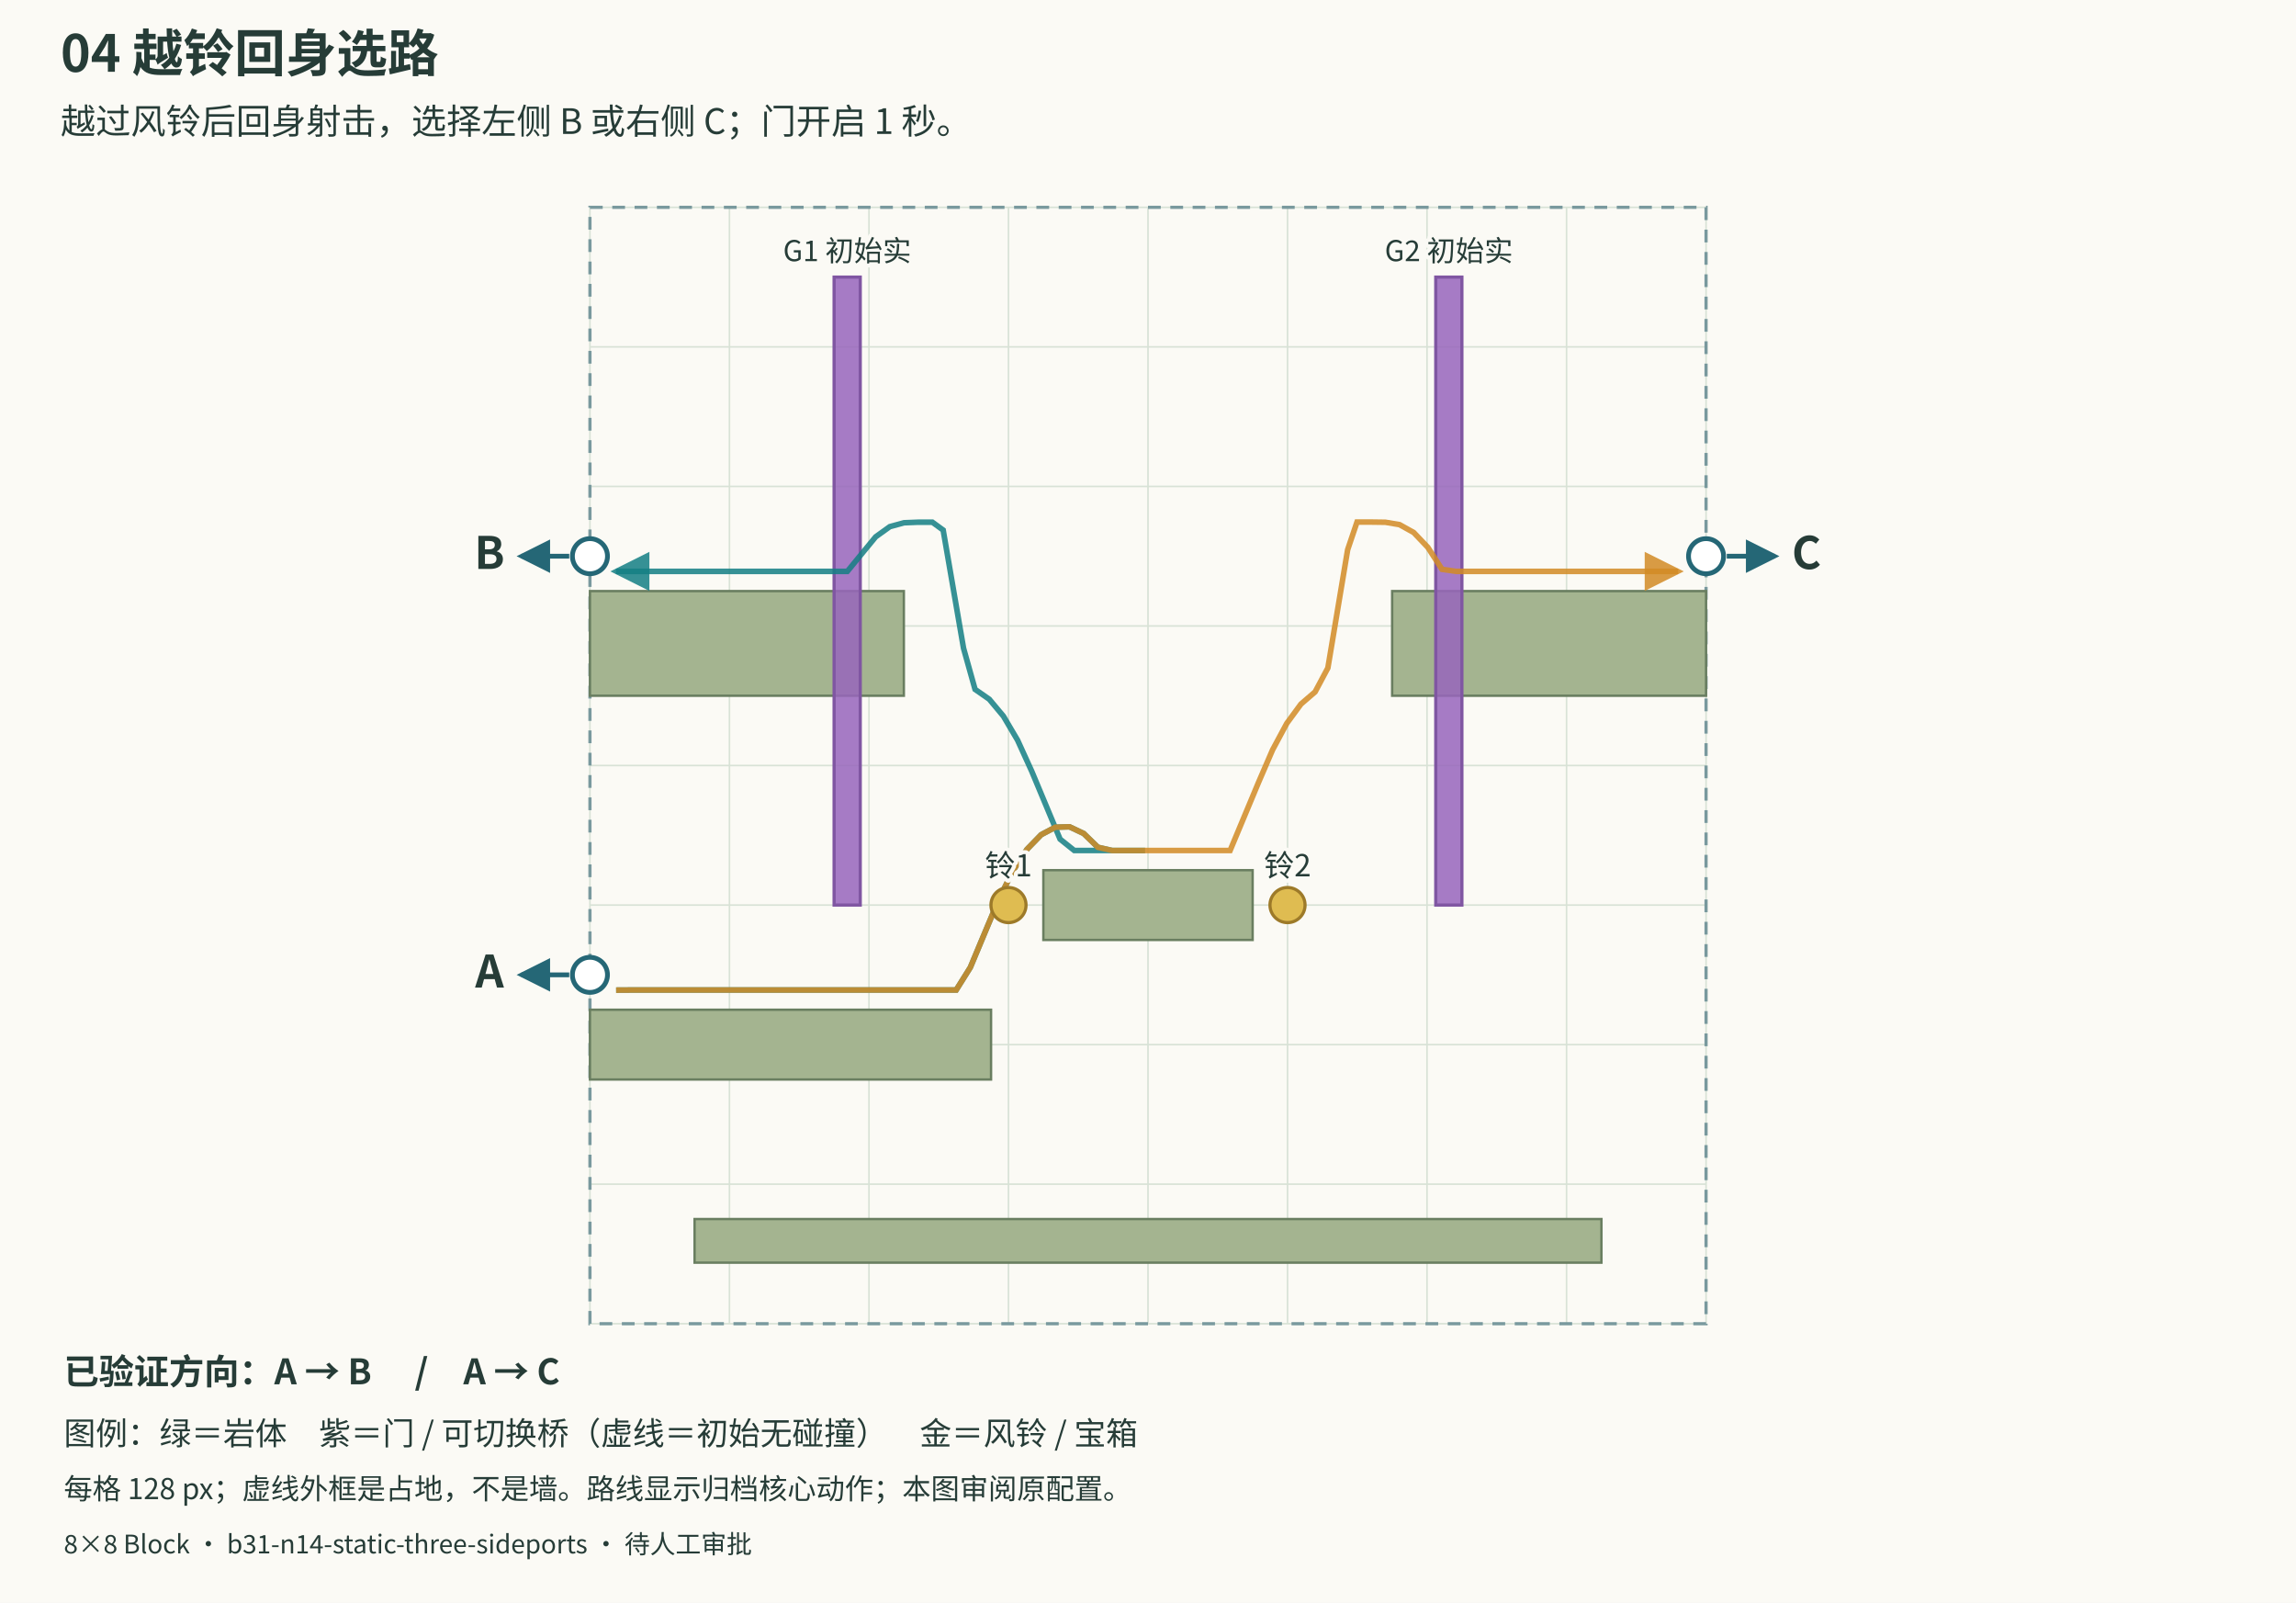
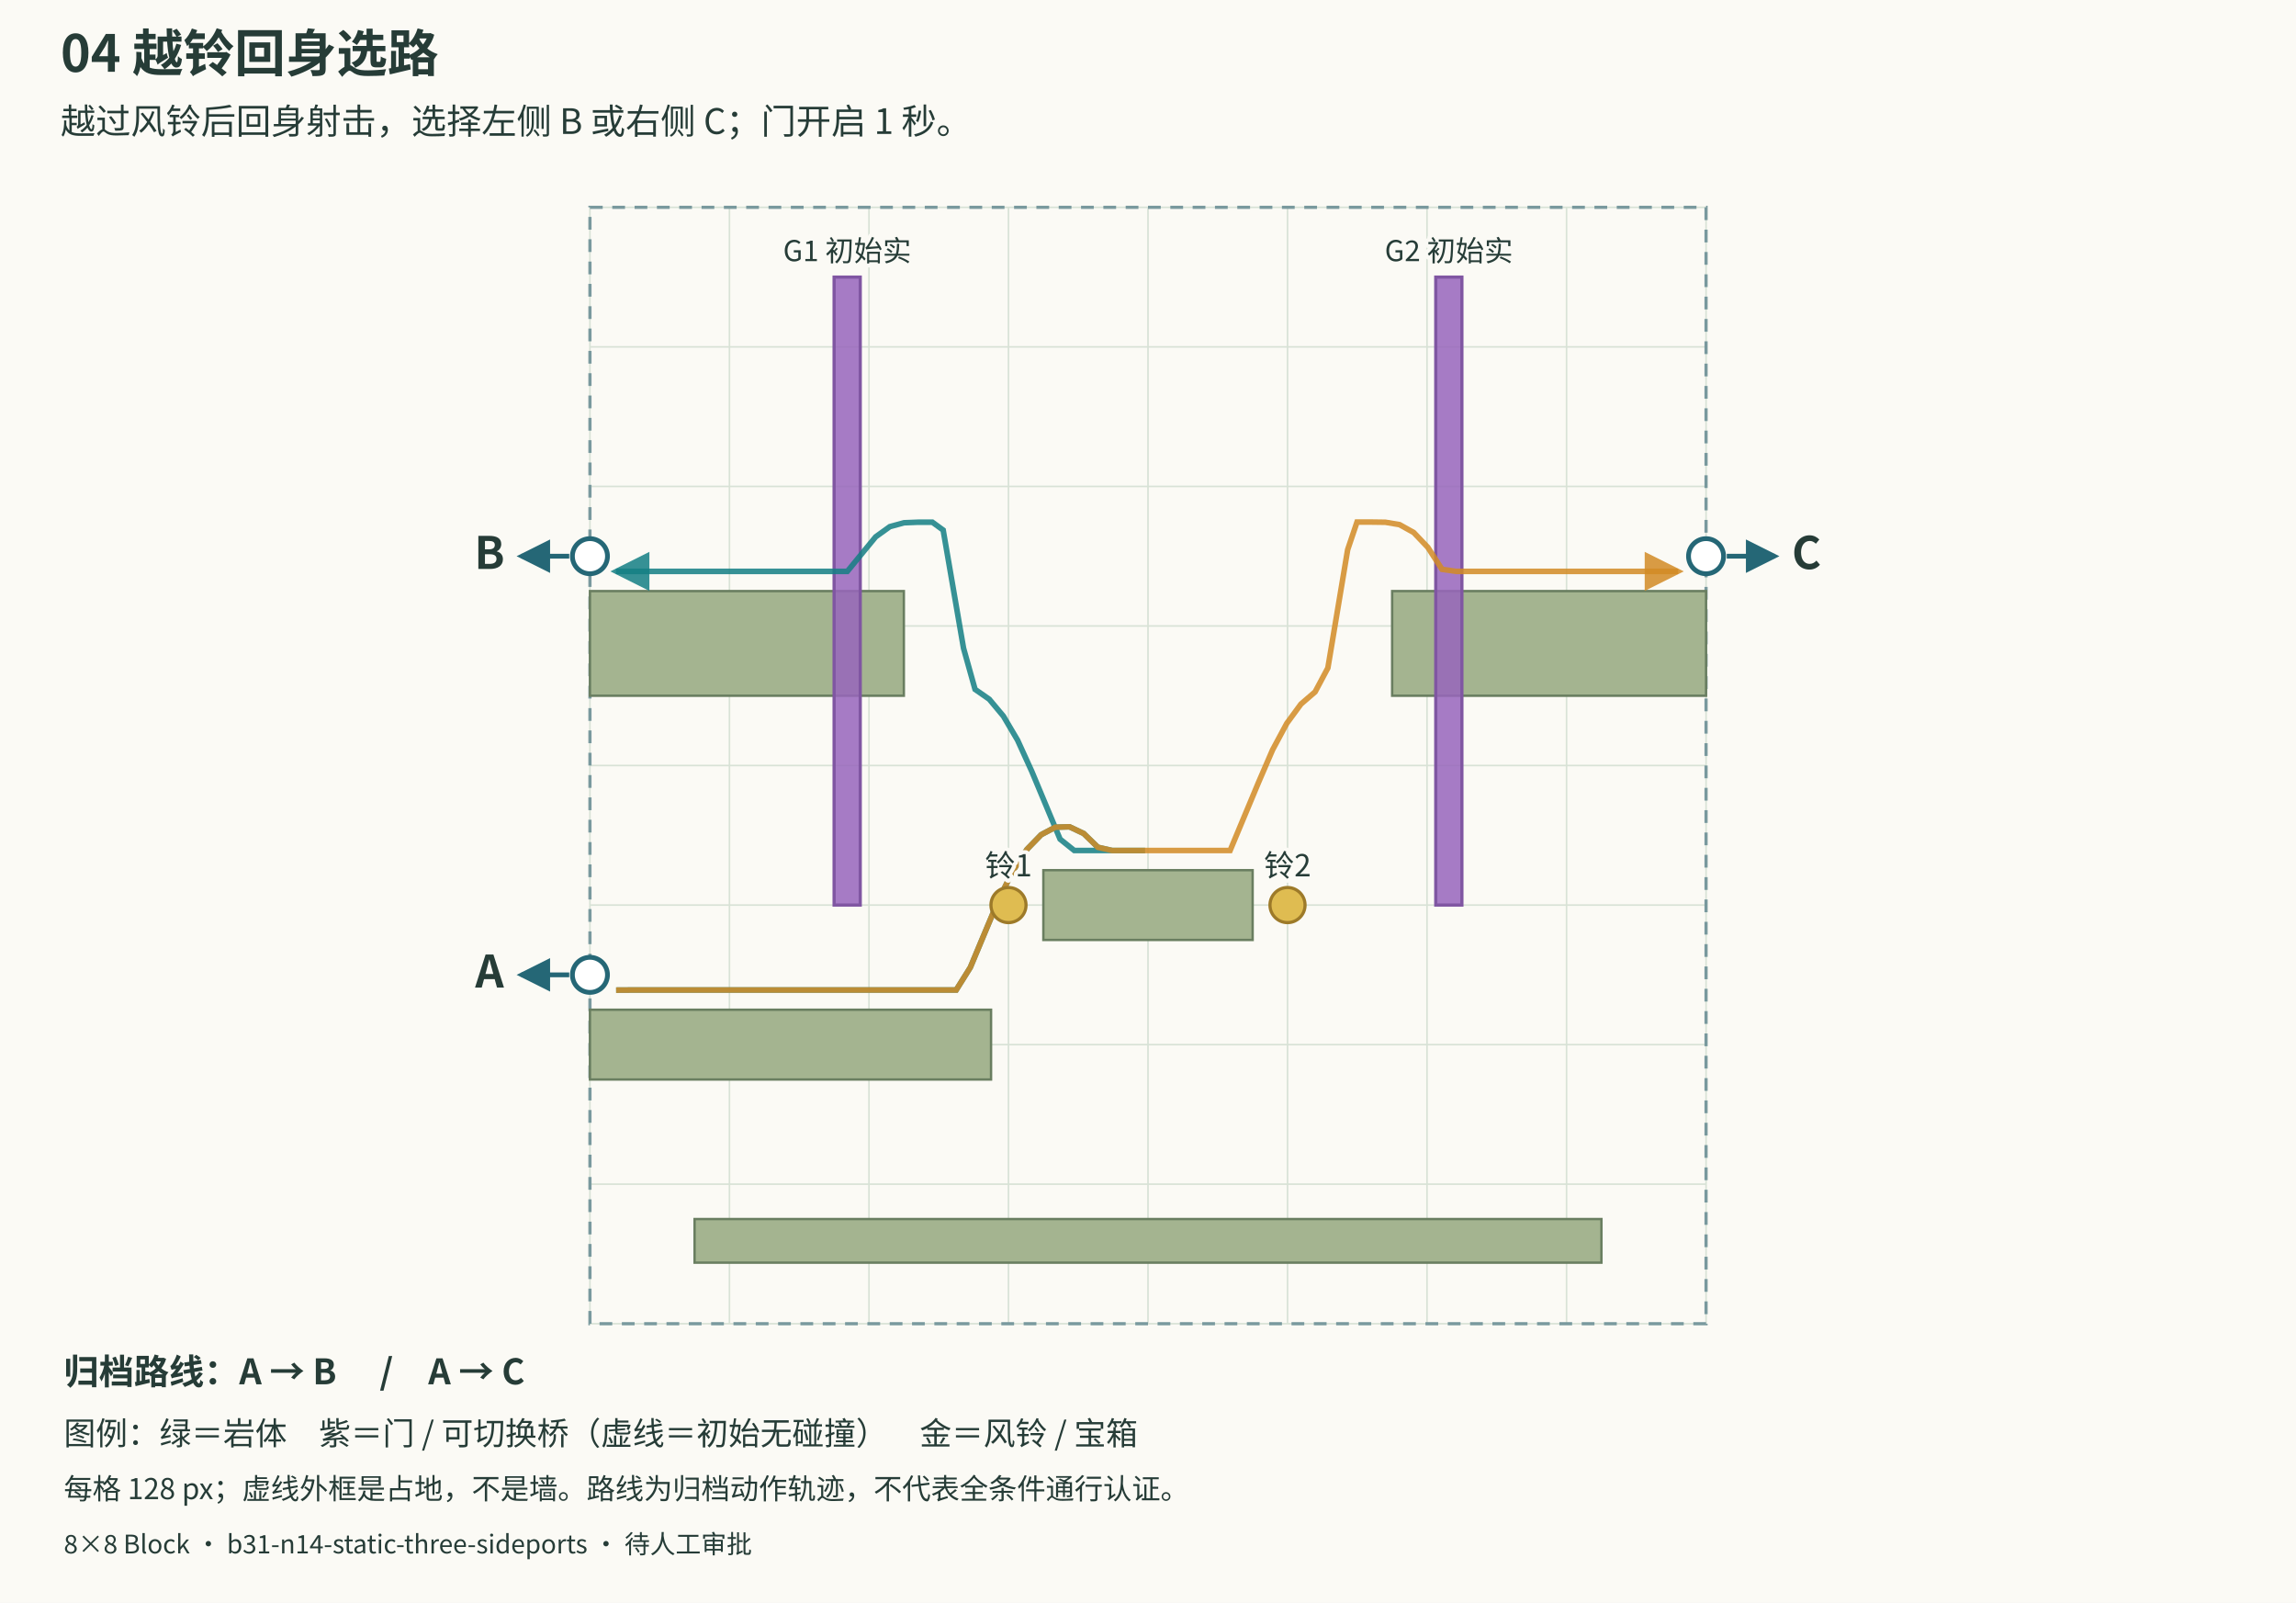
<svg xmlns="http://www.w3.org/2000/svg" width="1440" height="1005" viewBox="0 0 1440 1005">
  <defs>
    <marker id="arrow" markerWidth="7" markerHeight="7" refX="6" refY="3.5" orient="auto">
      <path d="M0 0 L7 3.5 L0 7Z" fill="context-stroke" />
    </marker>
  </defs>
  <style>text{font-family:"Noto Sans CJK SC",sans-serif;fill:#263c37} .label{paint-order:stroke;stroke:#fbfaf5;stroke-width:5;stroke-linejoin:round}</style>
  <rect width="100%" height="100%" fill="#fbfaf5" />
  <text x="38" y="45" font-size="32" fill="#263c37" text-anchor="start" font-weight="700" class="label">04  越铃回身选路</text>
  <text x="38" y="84" font-size="22" fill="#263c37" text-anchor="start" font-weight="400" class="label">越过风铃后回身射击，选择左侧 B 或右侧 C；门开启 1 秒。</text>
  <path d="M370.0 130V830.0" stroke="#d8e2d6" stroke-width="1" />
  <path d="M457.5 130V830.0" stroke="#d8e2d6" stroke-width="1" />
  <path d="M545.0 130V830.0" stroke="#d8e2d6" stroke-width="1" />
  <path d="M632.5 130V830.0" stroke="#d8e2d6" stroke-width="1" />
  <path d="M720.0 130V830.0" stroke="#d8e2d6" stroke-width="1" />
  <path d="M807.5 130V830.0" stroke="#d8e2d6" stroke-width="1" />
  <path d="M895.0 130V830.0" stroke="#d8e2d6" stroke-width="1" />
  <path d="M982.5 130V830.0" stroke="#d8e2d6" stroke-width="1" />
  <path d="M1070.0 130V830.0" stroke="#d8e2d6" stroke-width="1" />
  <path d="M370.0 130.0H1070.0" stroke="#d8e2d6" stroke-width="1" />
  <path d="M370.0 217.5H1070.0" stroke="#d8e2d6" stroke-width="1" />
  <path d="M370.0 305.0H1070.0" stroke="#d8e2d6" stroke-width="1" />
  <path d="M370.0 392.5H1070.0" stroke="#d8e2d6" stroke-width="1" />
  <path d="M370.0 480.0H1070.0" stroke="#d8e2d6" stroke-width="1" />
  <path d="M370.0 567.5H1070.0" stroke="#d8e2d6" stroke-width="1" />
  <path d="M370.0 655.0H1070.0" stroke="#d8e2d6" stroke-width="1" />
  <path d="M370.0 742.5H1070.0" stroke="#d8e2d6" stroke-width="1" />
  <path d="M370.0 830.0H1070.0" stroke="#d8e2d6" stroke-width="1" />
  <rect x="370.0" y="130" width="700.0" height="700.0" fill="none" stroke="#79999e" stroke-dasharray="8 6" stroke-width="2" />
  <rect x="370.0" y="633.125" width="251.562" height="43.75" fill="#a4b490" stroke="#697e60" stroke-width="1.5" />
  <rect x="654.375" y="545.625" width="131.25" height="43.75" fill="#a4b490" stroke="#697e60" stroke-width="1.5" />
  <rect x="370.0" y="370.625" width="196.875" height="65.625" fill="#a4b490" stroke="#697e60" stroke-width="1.5" />
  <rect x="873.125" y="370.625" width="196.875" height="65.625" fill="#a4b490" stroke="#697e60" stroke-width="1.5" />
  <rect x="435.625" y="764.375" width="568.75" height="27.344" fill="#a4b490" stroke="#697e60" stroke-width="1.5" />
  <rect x="523.125" y="173.75" width="16.406" height="393.75" fill="#9865bc" fill-opacity="0.85" stroke="#8056a2" stroke-width="2" />
  <text x="531.328" y="163.75" font-size="18" fill="#263c37" text-anchor="middle" font-weight="400" class="label">G1 初始实</text>
  <rect x="900.469" y="173.75" width="16.406" height="393.75" fill="#9865bc" fill-opacity="0.85" stroke="#8056a2" stroke-width="2" />
  <text x="908.672" y="163.75" font-size="18" fill="#263c37" text-anchor="middle" font-weight="400" class="label">G2 初始实</text>
  <polyline points="386.406,620.82 395.293,620.769 404.18,620.769 413.066,620.769 421.953,620.769 430.84,620.769 439.727,620.769 448.613,620.769 457.5,620.769 466.387,620.769 475.273,620.769 484.16,620.769 493.047,620.769 501.933,620.769 510.82,620.769 519.707,620.769 528.594,620.769 537.48,620.769 546.367,620.769 555.254,620.769 564.14,620.769 573.027,620.769 581.914,620.769 590.801,620.769 599.687,620.769 608.574,606.58 617.461,585.297 626.348,564.114 635.235,546.09 644.121,532.509 653.008,523.371 661.895,518.677 670.782,518.427 679.668,522.619 688.555,531.256 697.442,533.269 706.329,533.269 715.215,533.269 718.178,533.269 718.178,533.269 718.178,533.269 718.178,533.269 709.291,533.269 700.404,533.269 691.517,533.269 682.631,533.269 673.744,533.269 664.857,526.174 655.97,504.892 647.083,483.609 638.197,464.104 629.31,449.042 620.423,438.424 611.536,432.248 604.315,406.477 597.926,369.426 591.537,332.375 584.761,327.435 575.874,327.436 566.987,327.788 558.101,330.216 549.214,336.589 540.327,347.402 531.441,358.269 522.554,358.269 513.667,358.269 504.78,358.269 495.894,358.269 487.007,358.269 478.12,358.269 469.234,358.269 460.347,358.269 451.46,358.269 442.573,358.269 433.687,358.269 424.8,358.269 415.913,358.269 407.027,358.269 398.14,358.269 389.253,358.269 386.291,358.269 386.291,358.269 386.291,358.269" stroke="#157f84" stroke-opacity=".85" stroke-width="3.5" fill="none" marker-end="url(#arrow)" />
  <polyline points="386.406,620.82 395.293,620.769 404.18,620.769 413.066,620.769 421.953,620.769 430.84,620.769 439.727,620.769 448.613,620.769 457.5,620.769 466.387,620.769 475.273,620.769 484.16,620.769 493.047,620.769 501.933,620.769 510.82,620.769 519.707,620.769 528.594,620.769 537.48,620.769 546.367,620.769 555.254,620.769 564.14,620.769 573.027,620.769 581.914,620.769 590.801,620.769 599.687,620.769 608.574,606.58 617.461,585.297 626.348,564.114 635.235,546.09 644.121,532.509 653.008,523.371 661.895,518.677 670.782,518.427 679.668,522.619 688.555,531.256 697.442,533.269 706.329,533.269 715.215,533.269 718.178,533.269 718.178,533.269 718.178,533.269 718.178,533.269 727.064,533.269 735.951,533.269 744.838,533.269 753.724,533.269 762.611,533.269 771.498,533.269 780.385,511.986 789.271,490.703 798.158,470.112 807.045,453.569 815.931,441.469 824.818,433.813 832.811,418.817 839.018,381.735 845.224,344.653 851.082,327.348 859.969,327.348 868.856,327.464 877.742,328.951 886.629,333.886 895.516,343.217 904.402,356.992 913.289,358.269 922.176,358.269 931.063,358.269 939.95,358.269 948.836,358.269 957.723,358.269 966.61,358.269 975.497,358.269 984.384,358.269 993.27,358.269 1002.157,358.269 1011.044,358.269 1019.931,358.269 1028.818,358.269 1037.704,358.269 1046.591,358.269 1052.516,358.269 1052.516,358.269 1052.516,358.269" stroke="#d28b25" stroke-opacity=".85" stroke-width="3.5" fill="none" marker-end="url(#arrow)" />
  <circle cx="632.5" cy="567.5" r="11" fill="#dfbc51" stroke="#9d7a29" stroke-width="2" />
  <text x="632.5" y="549.5" font-size="19" fill="#263c37" text-anchor="middle" font-weight="400" class="label">铃1</text>
  <circle cx="807.5" cy="567.5" r="11" fill="#dfbc51" stroke="#9d7a29" stroke-width="2" />
  <text x="807.5" y="549.5" font-size="19" fill="#263c37" text-anchor="middle" font-weight="400" class="label">铃2</text>
  <circle cx="370.0" cy="611.25" r="11" fill="white" stroke="#256776" stroke-width="3" />
  <path d="M357.0 611.25L327.0 611.25" stroke="#256776" stroke-width="3" marker-end="url(#arrow)" />
  <text x="307.0" y="619.25" font-size="28" fill="#263c37" text-anchor="middle" font-weight="700" class="label">A</text>
  <circle cx="370.0" cy="348.75" r="11" fill="white" stroke="#256776" stroke-width="3" />
  <path d="M357.0 348.75L327.0 348.75" stroke="#256776" stroke-width="3" marker-end="url(#arrow)" />
  <text x="307.0" y="356.75" font-size="28" fill="#263c37" text-anchor="middle" font-weight="700" class="label">B</text>
  <circle cx="1070.0" cy="348.75" r="11" fill="white" stroke="#256776" stroke-width="3" />
  <path d="M1083.0 348.75L1113.0 348.75" stroke="#256776" stroke-width="3" marker-end="url(#arrow)" />
  <text x="1133.0" y="356.75" font-size="28" fill="#263c37" text-anchor="middle" font-weight="700" class="label">C</text>
-   <text x="40" y="868.0" font-size="22" fill="#263c37" text-anchor="start" font-weight="600" class="label">已验证方向：A → B　 /　A → C</text>
+   <text x="40" y="868.0" font-size="22" fill="#263c37" text-anchor="start" font-weight="600" class="label">归档路线：A → B　 /　A → C</text>
  <text x="40" y="906.0" font-size="20" fill="#263c37" text-anchor="start" font-weight="400" class="label">图例：绿＝岩体　紫＝门 / 可切换桥（虚线＝初始无碰撞）　金＝风铃 / 宝箱</text>
-   <text x="40" y="940.0" font-size="18" fill="#263c37" text-anchor="start" font-weight="400" class="label">每格 128 px；虚线外框是占地，不是墙。路线显示归档核心动作；本图审阅原配置。</text>
+   <text x="40" y="940.0" font-size="18" fill="#263c37" text-anchor="start" font-weight="400" class="label">每格 128 px；虚线外框是占地，不是墙。路线为归档动作轨迹，不代表全条件通行认证。</text>
  <text x="40" y="974.0" font-size="16" fill="#263c37" text-anchor="start" font-weight="400" class="label">8×8 Block · b31-n14-static-three-sideports · 待人工审批</text>
</svg>
